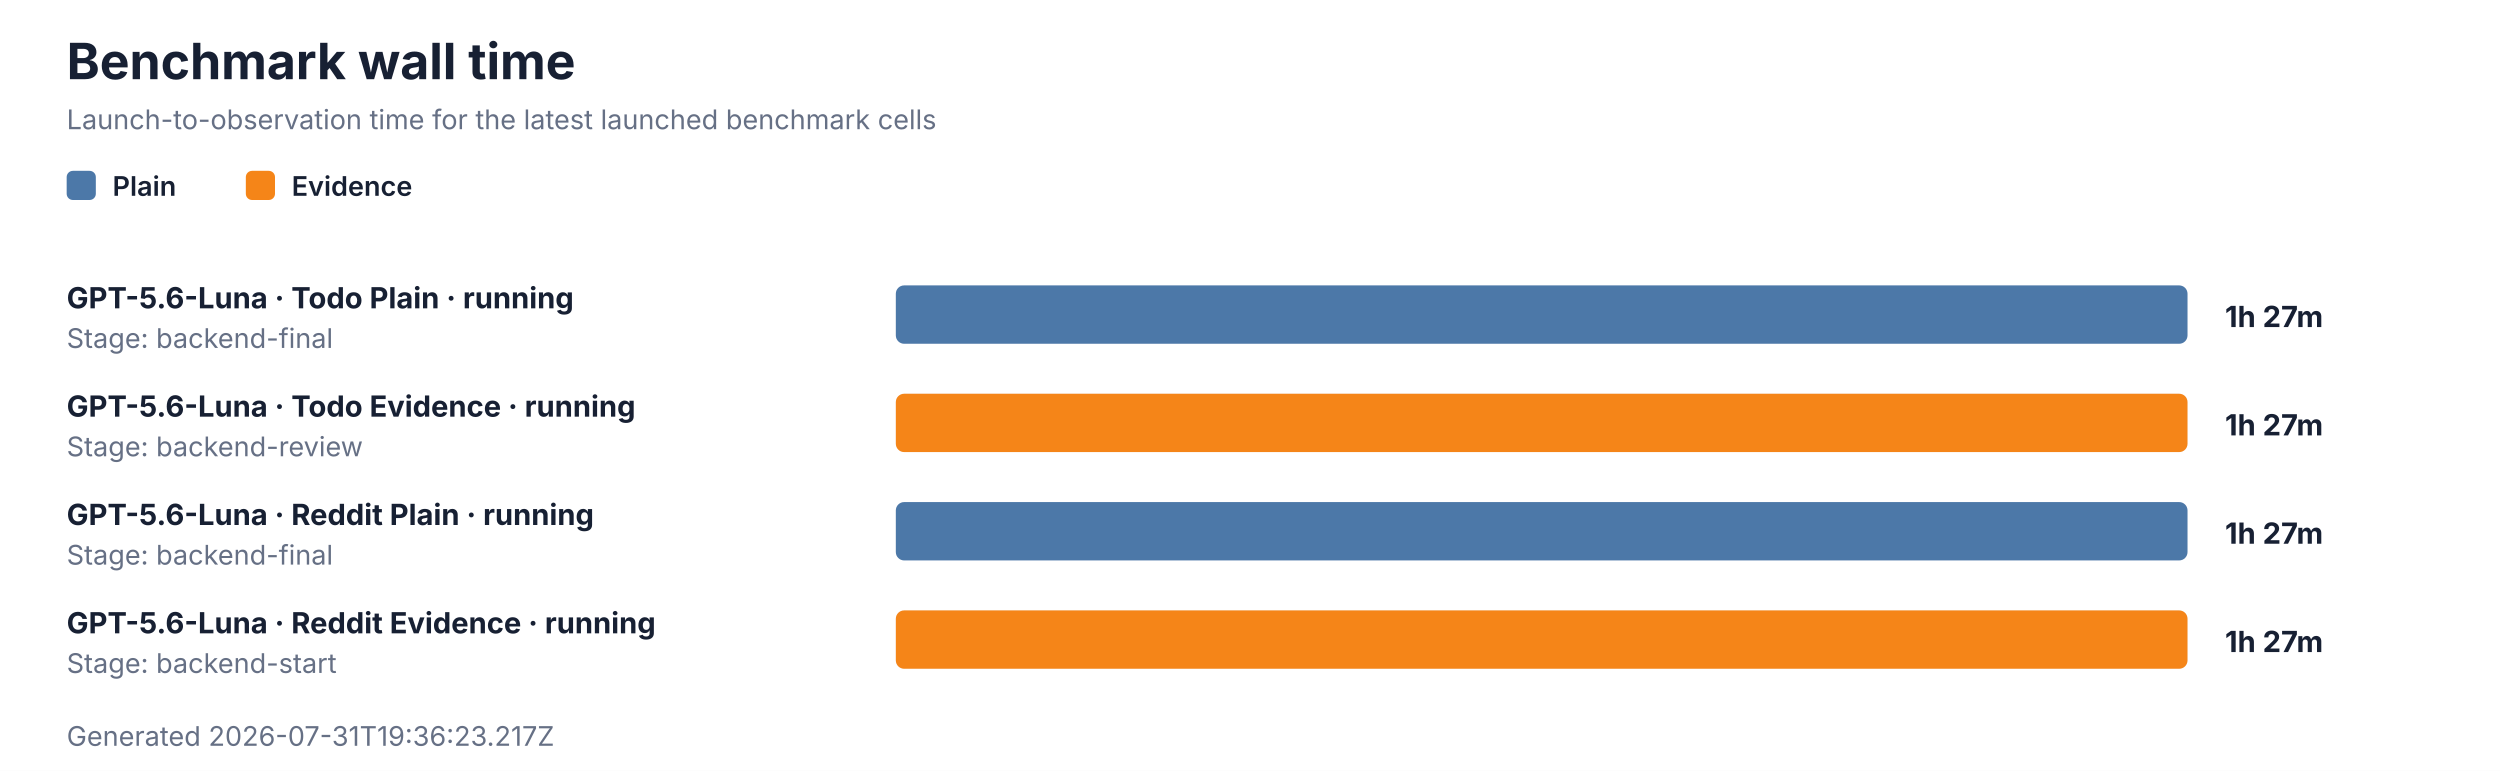
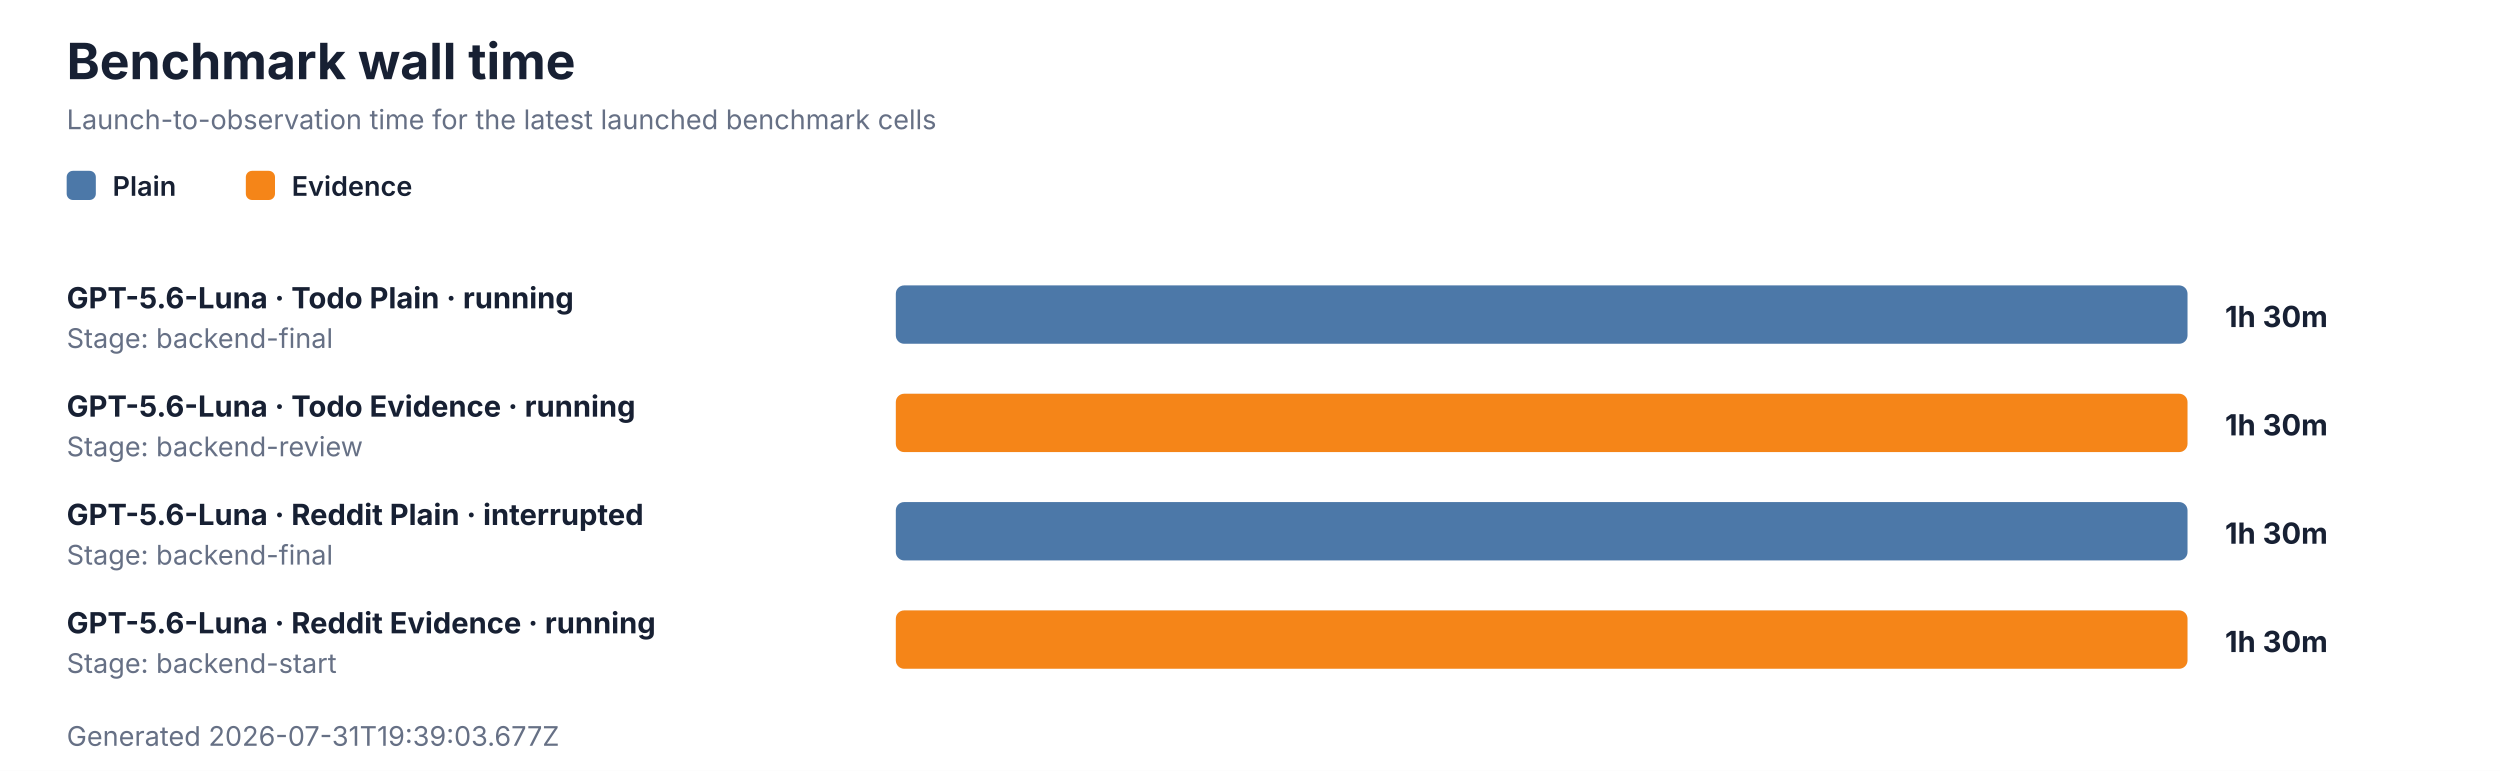
<svg xmlns="http://www.w3.org/2000/svg" role="img" aria-labelledby="title description" viewBox="0 0 1200 370" width="1200" height="370">
  <style>
  text { font-family: Inter, ui-sans-serif, system-ui, -apple-system, BlinkMacSystemFont, 'Segoe UI', sans-serif; fill: #172033; }
  .title { font-size: 24px; font-weight: 700; }
  .subtitle, .stage, .generated { font-size: 13px; fill: #667085; }
  .label { font-size: 14px; font-weight: 650; }
  .value { font-size: 14px; font-weight: 700; }
  .legend { font-size: 13px; font-weight: 600; }
  .empty { font-size: 15px; fill: #667085; }
  .track { fill: #eef1f6; }
</style>
  <rect width="1200" height="370" fill="#ffffff" />
  <text x="32" y="38" class="title">Benchmark wall time</text>
  <text x="32" y="62" class="subtitle">Launch-to-observation time for the latest launched benchmark cells</text>
  <rect x="32" y="82" width="14" height="14" rx="3" fill="#4c78a8" />
  <text x="54" y="94" class="legend">Plain</text>
  <rect x="118" y="82" width="14" height="14" rx="3" fill="#f58518" />
  <text x="140" y="94" class="legend">Evidence</text>
  <text x="32" y="148" class="label">GPT-5.6-Luna · Todo Plain · running</text>
  <text x="32" y="167" class="stage">Stage: backend-final</text>
  <rect x="430" y="137" width="620" height="28" rx="4" class="track" />
  <rect x="430" y="137" width="620" height="28" rx="4" fill="#4c78a8" />
-   <text x="1068" y="157" class="value">1h 27m</text>
+   <text x="1068" y="157" class="value">1h 30m</text>
  <text x="32" y="200" class="label">GPT-5.6-Luna · Todo Evidence · running</text>
  <text x="32" y="219" class="stage">Stage: backend-review</text>
  <rect x="430" y="189" width="620" height="28" rx="4" class="track" />
  <rect x="430" y="189" width="620" height="28" rx="4" fill="#f58518" />
-   <text x="1068" y="209" class="value">1h 27m</text>
-   <text x="32" y="252" class="label">GPT-5.6-Luna · Reddit Plain · running</text>
+   <text x="1068" y="209" class="value">1h 30m</text>
+   <text x="32" y="252" class="label">GPT-5.6-Luna · Reddit Plain · interrupted</text>
  <text x="32" y="271" class="stage">Stage: backend-final</text>
  <rect x="430" y="241" width="620" height="28" rx="4" class="track" />
  <rect x="430" y="241" width="620" height="28" rx="4" fill="#4c78a8" />
-   <text x="1068" y="261" class="value">1h 27m</text>
+   <text x="1068" y="261" class="value">1h 30m</text>
  <text x="32" y="304" class="label">GPT-5.6-Luna · Reddit Evidence · running</text>
  <text x="32" y="323" class="stage">Stage: backend-start</text>
  <rect x="430" y="293" width="620" height="28" rx="4" class="track" />
  <rect x="430" y="293" width="620" height="28" rx="4" fill="#f58518" />
-   <text x="1068" y="313" class="value">1h 27m</text>
-   <text x="32" y="358" class="generated">Generated 2026-07-31T19:36:23.217Z</text>
+   <text x="1068" y="313" class="value">1h 30m</text>
+   <text x="32" y="358" class="generated">Generated 2026-07-31T19:39:03.677Z</text>
</svg>
